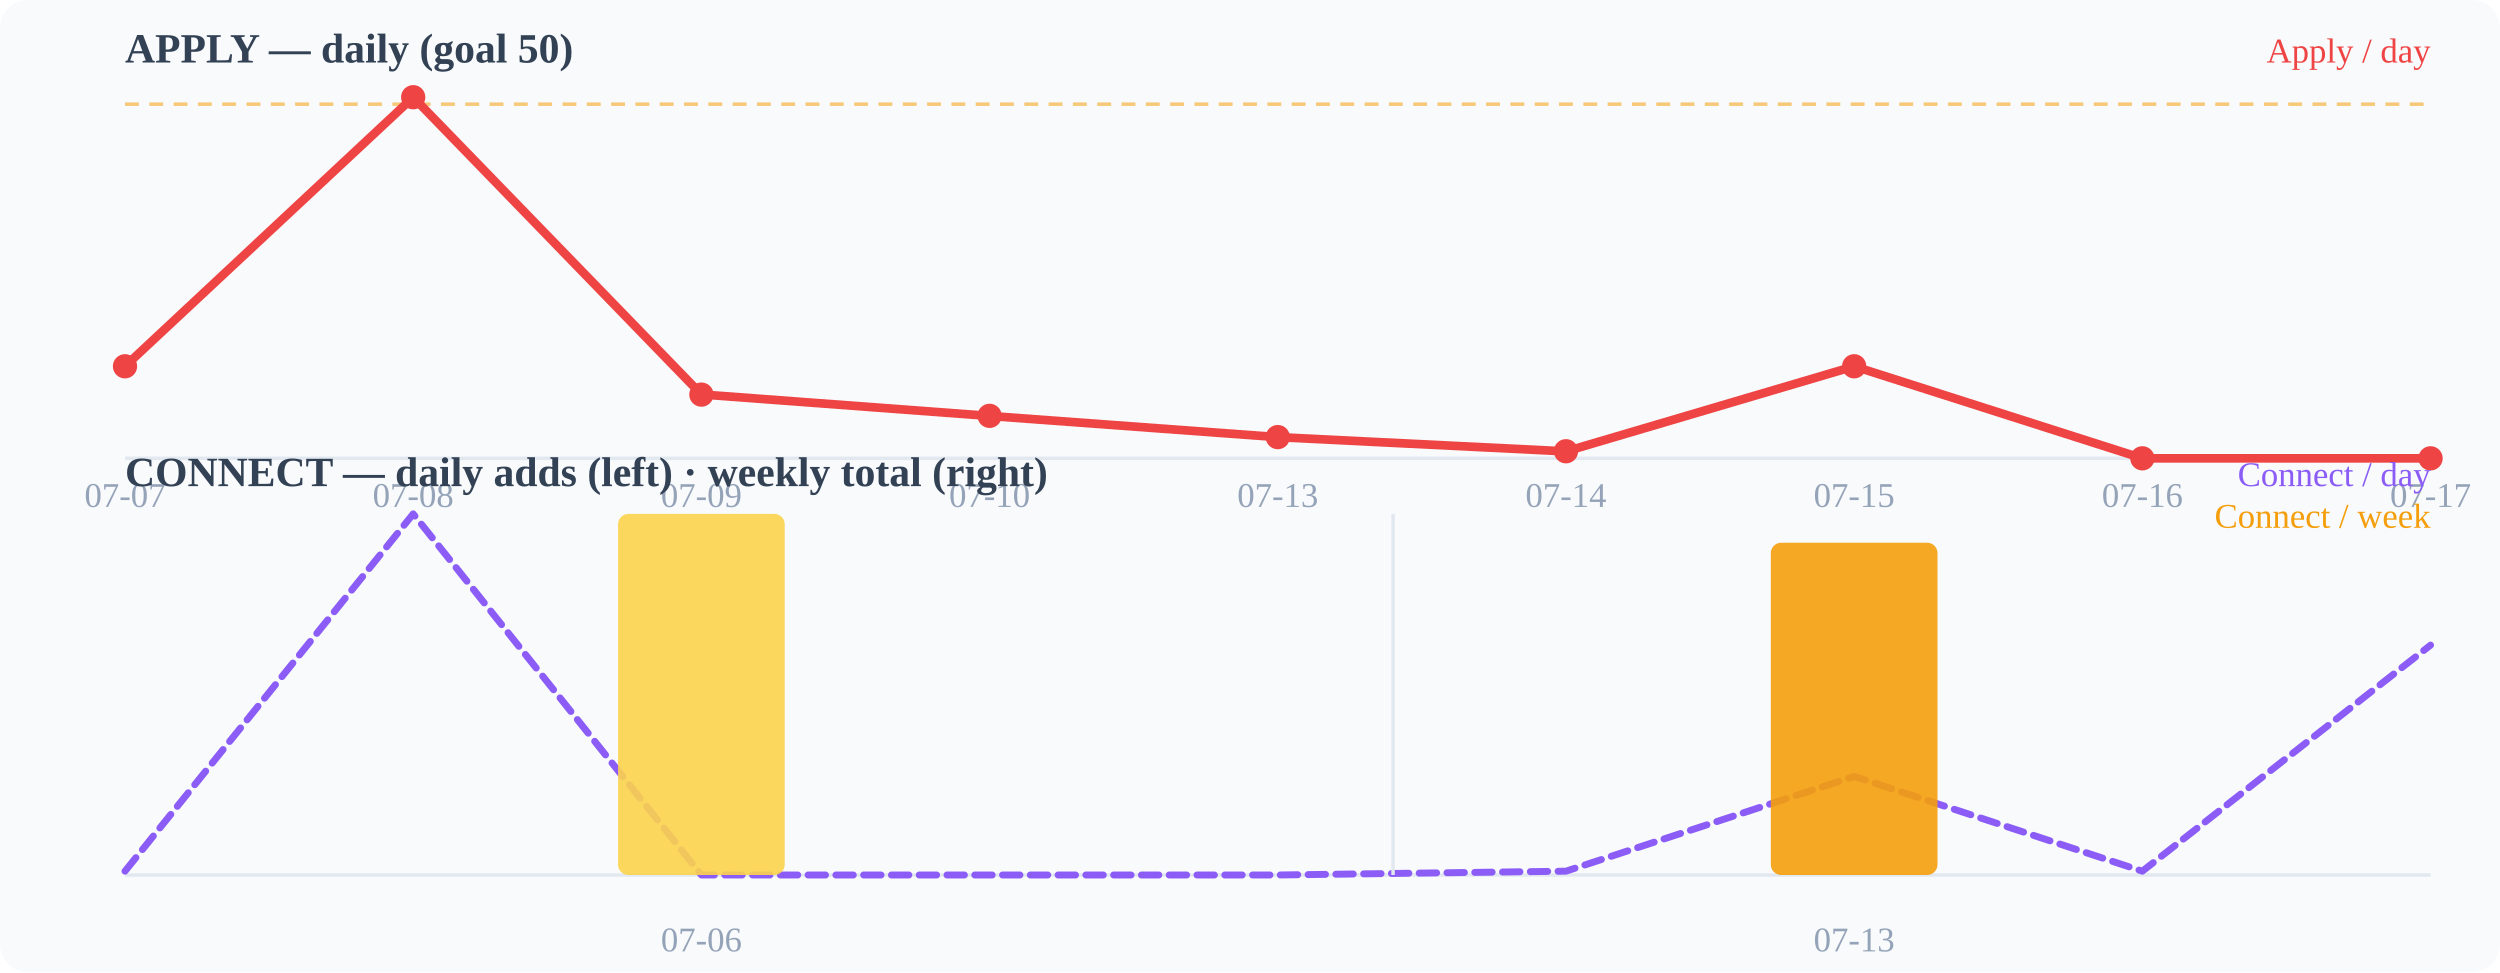
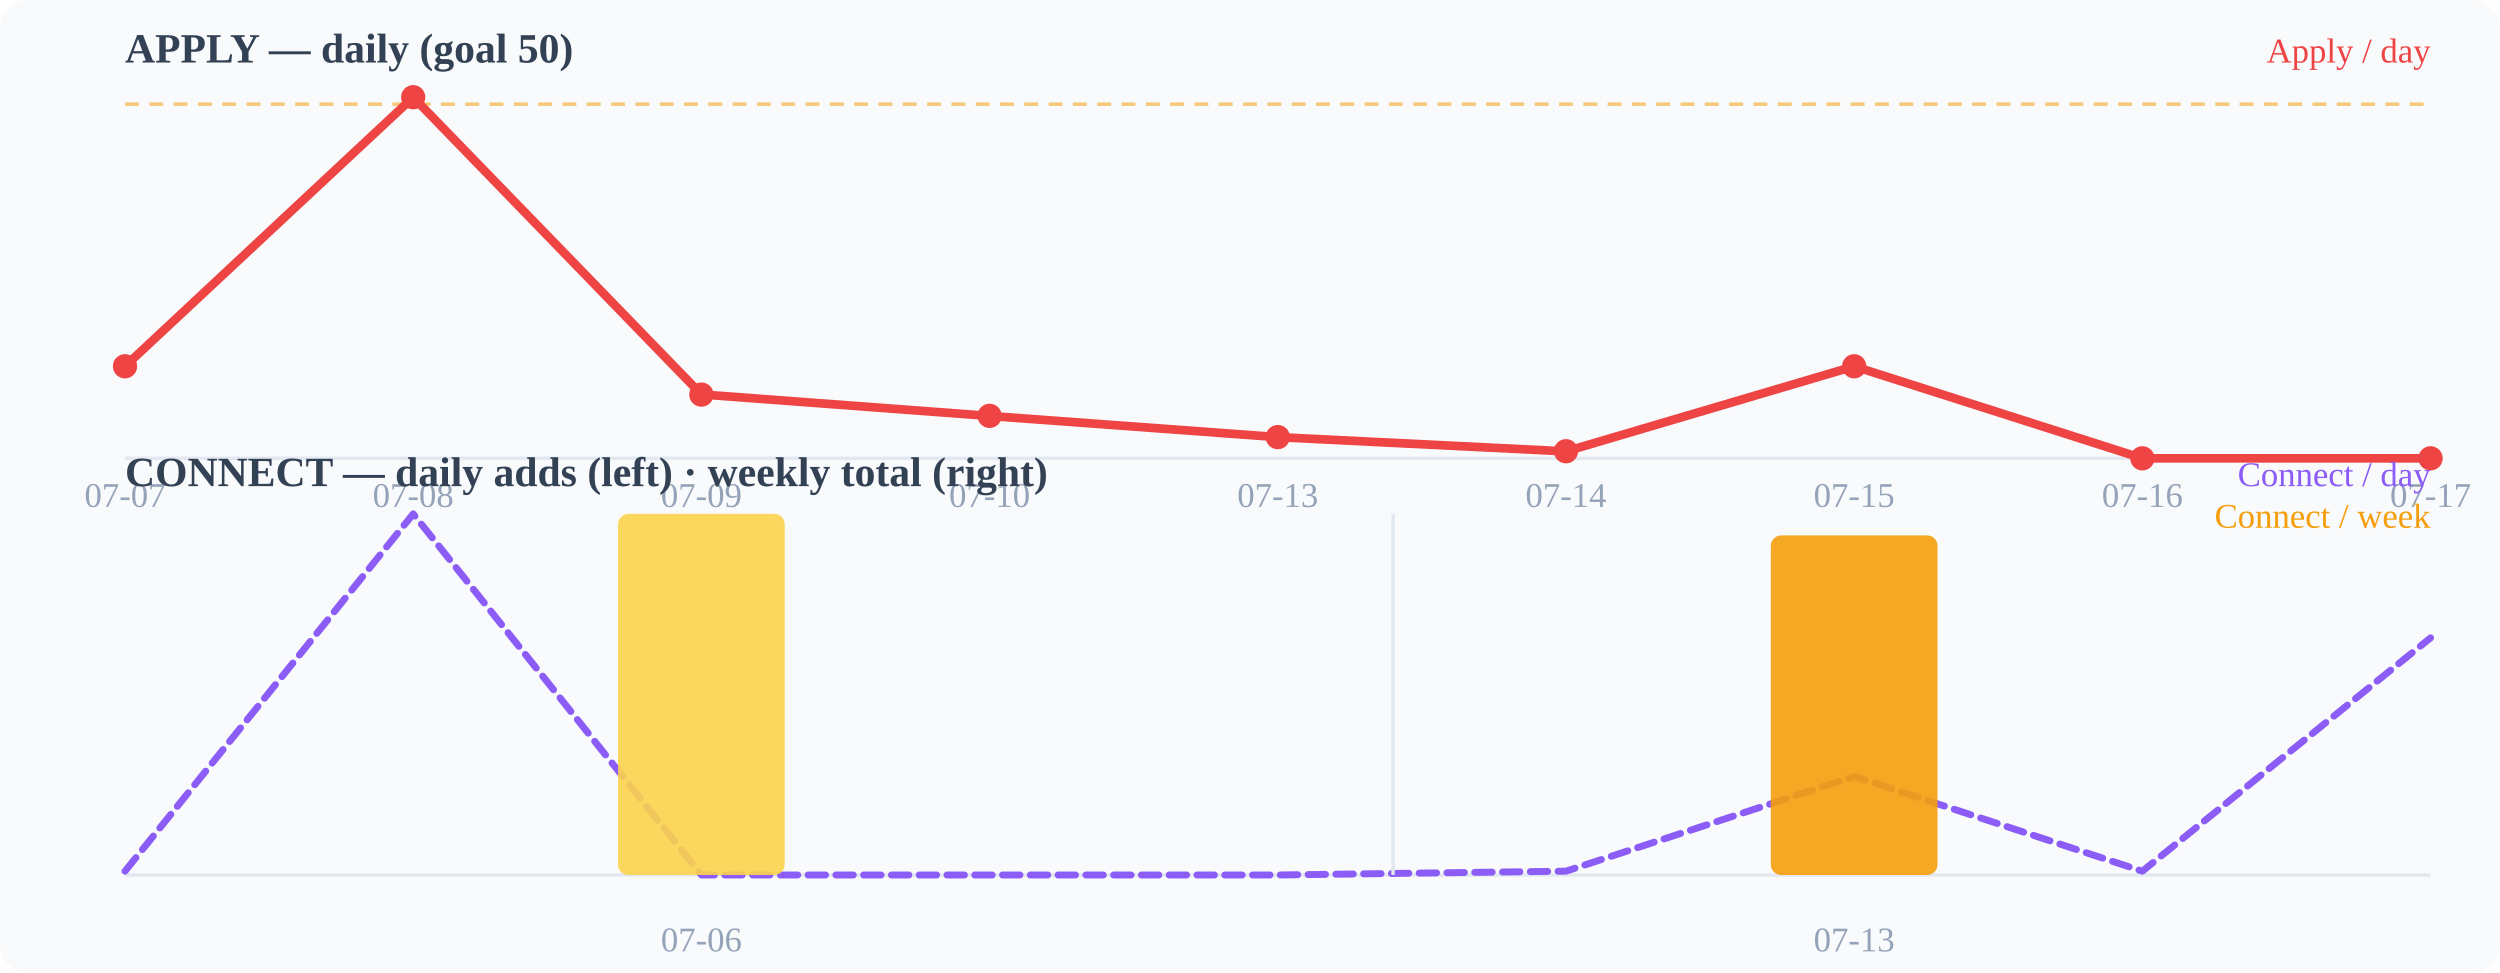
<svg xmlns="http://www.w3.org/2000/svg" width="720" height="280" viewBox="0 0 720 280">
  <rect width="720" height="280" fill="#f8fafc" rx="8" />
  <text x="36" y="18" font-size="12" font-weight="600" fill="#334155">APPLY — daily (goal 50)</text>
  <line x1="36" y1="132" x2="700" y2="132" stroke="#e2e8f0" stroke-width="1" />
  <line x1="36" y1="30.0" x2="700" y2="30.0" stroke="#f59e0b" stroke-width="1" stroke-dasharray="4 3" opacity="0.55" />
  <polyline points="36.0,105.5 119.0,28.0 202.0,113.6 285.0,119.8 368.0,125.9 451.0,130.0 534.0,105.5 617.0,132.0 700.0,132.0" fill="none" stroke="#ef4444" stroke-width="2.5" stroke-linecap="round" stroke-linejoin="round" />
  <circle cx="36" cy="105.49" r="3.5" fill="#ef4444" />
  <circle cx="119" cy="28" r="3.5" fill="#ef4444" />
  <circle cx="202" cy="113.647" r="3.5" fill="#ef4444" />
  <circle cx="285" cy="119.765" r="3.5" fill="#ef4444" />
  <circle cx="368" cy="125.882" r="3.5" fill="#ef4444" />
  <circle cx="451" cy="129.961" r="3.5" fill="#ef4444" />
  <circle cx="534" cy="105.49" r="3.5" fill="#ef4444" />
  <circle cx="617" cy="132" r="3.5" fill="#ef4444" />
  <circle cx="700" cy="132" r="3.5" fill="#ef4444" />
  <text x="36" y="146" font-size="10" fill="#94a3b8" text-anchor="middle">07-07</text>
  <text x="119" y="146" font-size="10" fill="#94a3b8" text-anchor="middle">07-08</text>
  <text x="202" y="146" font-size="10" fill="#94a3b8" text-anchor="middle">07-09</text>
  <text x="285" y="146" font-size="10" fill="#94a3b8" text-anchor="middle">07-10</text>
  <text x="368" y="146" font-size="10" fill="#94a3b8" text-anchor="middle">07-13</text>
  <text x="451" y="146" font-size="10" fill="#94a3b8" text-anchor="middle">07-14</text>
  <text x="534" y="146" font-size="10" fill="#94a3b8" text-anchor="middle">07-15</text>
  <text x="617" y="146" font-size="10" fill="#94a3b8" text-anchor="middle">07-16</text>
  <text x="700" y="146" font-size="10" fill="#94a3b8" text-anchor="middle">07-17</text>
  <text x="36" y="140" font-size="12" font-weight="600" fill="#334155">CONNECT — daily adds (left) · weekly total (right)</text>
  <line x1="36" y1="252" x2="700" y2="252" stroke="#e2e8f0" stroke-width="1" />
-   <polyline points="36.0,250.9 119.0,148.0 202.0,252.0 285.0,252.0 368.0,252.0 451.0,250.9 534.0,223.6 617.0,250.9 700.0,185.8" fill="none" stroke="#8b5cf6" stroke-width="2" stroke-linecap="round" stroke-linejoin="round" stroke-dasharray="5 3" />
+   <polyline points="36.0,250.9 119.0,148.0 202.0,252.0 285.0,252.0 368.0,252.0 451.0,250.9 534.0,223.6 617.0,250.9 700.0,183.7" fill="none" stroke="#8b5cf6" stroke-width="2" stroke-linecap="round" stroke-linejoin="round" stroke-dasharray="5 3" />
  <rect x="178.0" y="148.0" width="48" height="104.0" rx="3" fill="#fcd34d" opacity="0.9" />
-   <rect x="510.0" y="156.3" width="48" height="95.7" rx="3" fill="#f59e0b" opacity="0.9" />
+   <rect x="510.0" y="154.2" width="48" height="97.8" rx="3" fill="#f59e0b" opacity="0.9" />
  <line x1="401.2" y1="148" x2="401.2" y2="252" stroke="#e2e8f0" stroke-width="1" />
  <text x="202" y="274" font-size="10" fill="#94a3b8" text-anchor="middle">07-06</text>
  <text x="534" y="274" font-size="10" fill="#94a3b8" text-anchor="middle">07-13</text>
  <text x="700" y="18" font-size="10" fill="#ef4444" text-anchor="end">Apply / day</text>
  <text x="700" y="140" font-size="10" fill="#8b5cf6" text-anchor="end">Connect / day</text>
  <text x="700" y="152" font-size="10" fill="#f59e0b" text-anchor="end">Connect / week</text>
</svg>
